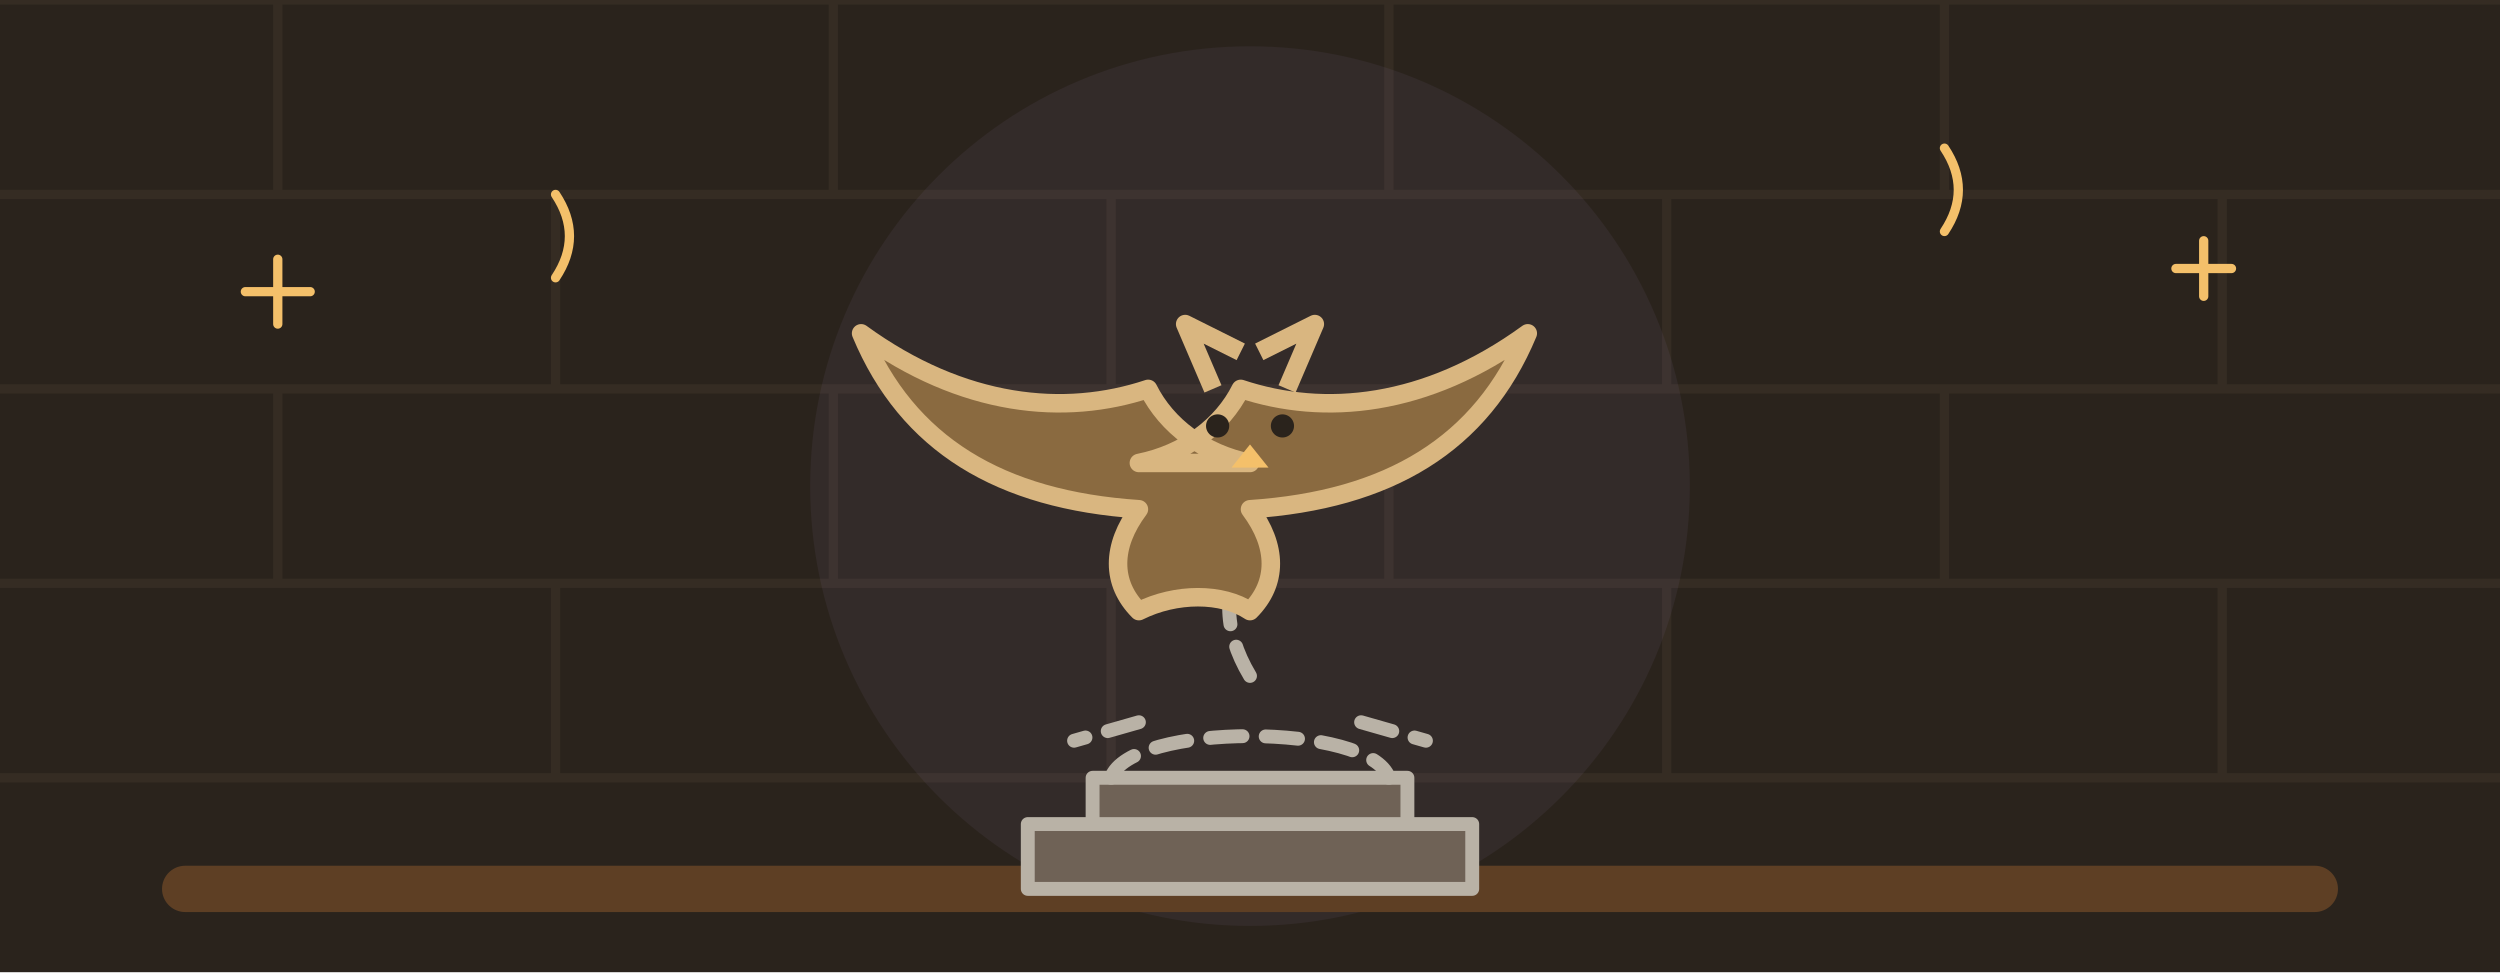
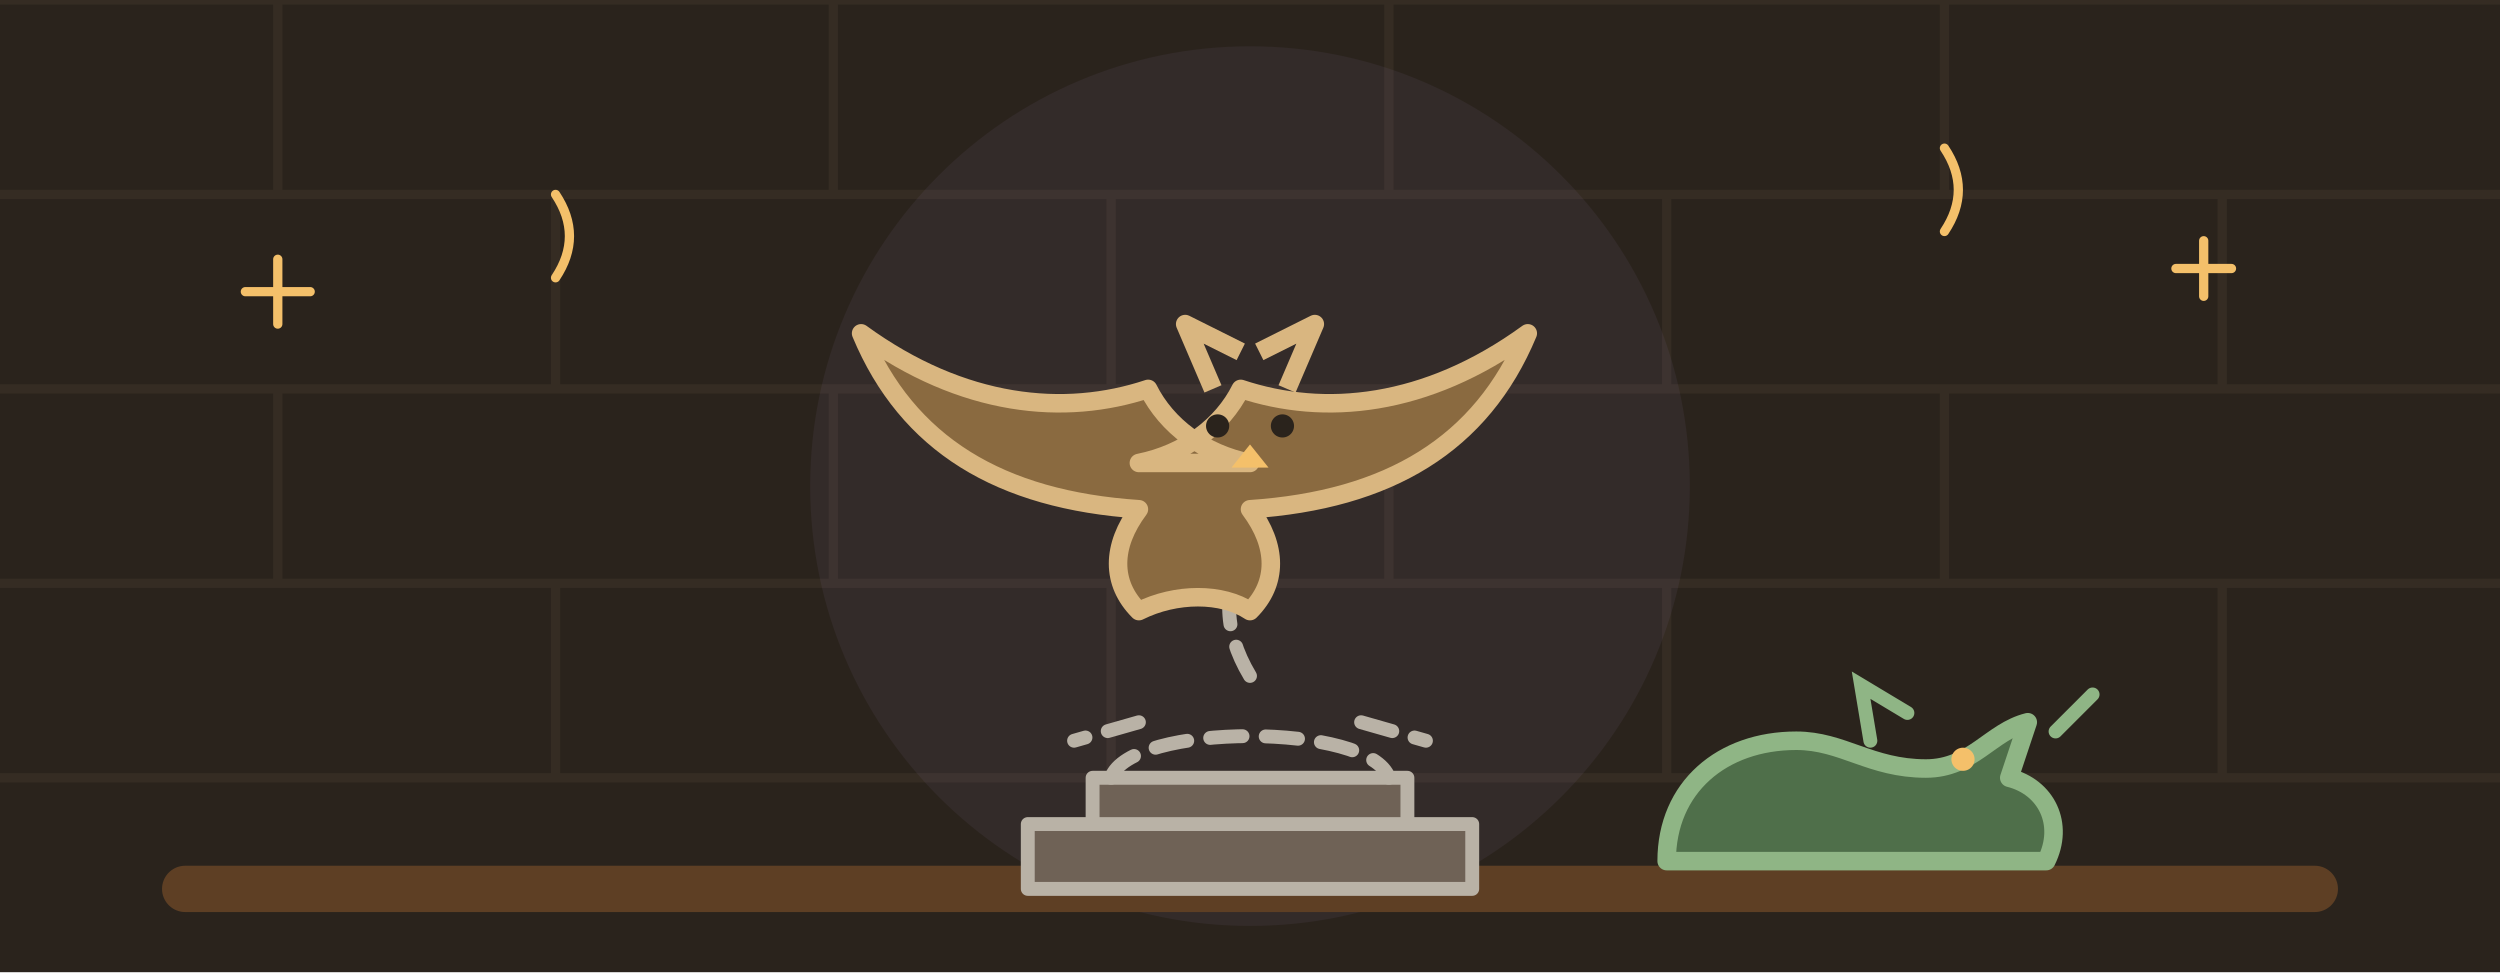
<svg viewBox="0 0 540 210" preserveAspectRatio="xMidYMid slice" aria-hidden="true" focusable="false">
  <rect width="540" height="210" fill="#2a231c" />
  <path d="M0 0H540M0 42H540M0 84H540M0 126H540M0 168H540M60 0V42M180 0V42M300 0V42M420 0V42M120 42V84M240 42V84M360 42V84M480 42V84M60 84V126M180 84V126M300 84V126M420 84V126M120 126V168M240 126V168M360 126V168M480 126V168" stroke="#352c23" stroke-width="2" />
  <circle cx="270" cy="105" r="95" fill="#b79adf" fill-opacity="0.07" />
  <path d="M40 192h460" fill="none" stroke="#5e3f24" stroke-width="10" stroke-linecap="round" />
  <path d="M222 192v-14h96v14zM236 178v-10h68v10z" fill="#6f6256" stroke="#b9b2a6" stroke-width="3" stroke-linejoin="round" />
  <path d="M240 168c4-12 56-12 60 0" fill="none" stroke="#b9b2a6" stroke-width="3" stroke-dasharray="7 5" stroke-linecap="round" />
  <path d="M270 146c-6-10-6-20 0-28M246 156l-14 4M294 156l14 4" fill="none" stroke="#b9b2a6" stroke-width="3" stroke-dasharray="7 5" stroke-linecap="round" />
  <path d="M270 100c-10-2-18-8-22-16-18 6-40 4-62-12 10 24 30 36 60 38-6 8-6 16 0 22 8-4 18-4 24 0 6-6 6-14 0-22 30-2 50-14 60-38-22 16-44 18-62 12-4 8-12 14-22 16z" fill="#8a6a40" stroke="#d9b680" stroke-width="4" stroke-linejoin="round" />
  <path d="M262 84l-6-14 12 6M278 84l6-14-12 6" fill="none" stroke="#d9b680" stroke-width="4" stroke-linejoin="round" />
  <path d="M263 92h.01M277 92h.01" stroke="#2a231c" stroke-width="5" stroke-linecap="round" />
  <path d="M270 96l-4 5h8z" fill="#f4c06a" />
+   <path d="M360 186c0-16 12-26 28-26 10 0 16 6 28 6 10 0 14-8 22-10l-4 12c8 2 12 10 8 18z" fill="#4f6f4a" stroke="#8fb585" stroke-width="4" stroke-linejoin="round" />
+   <path d="M404 160l-2-12 10 6M444 158l8-8" fill="none" stroke="#8fb585" stroke-width="3" stroke-linecap="round" />
+   <path d="M424 164h.01" stroke="#f4c06a" stroke-width="5" stroke-linecap="round" />
  <path d="M120 60c4-6 4-12 0-18M420 50c4-6 4-12 0-18" fill="none" stroke="#f4c06a" stroke-width="2" stroke-linecap="round" />
  <path d="M60 56v14M53 63h14M476 52v12M470 58h12" stroke="#f4c06a" stroke-width="2" stroke-linecap="round" />
</svg>
